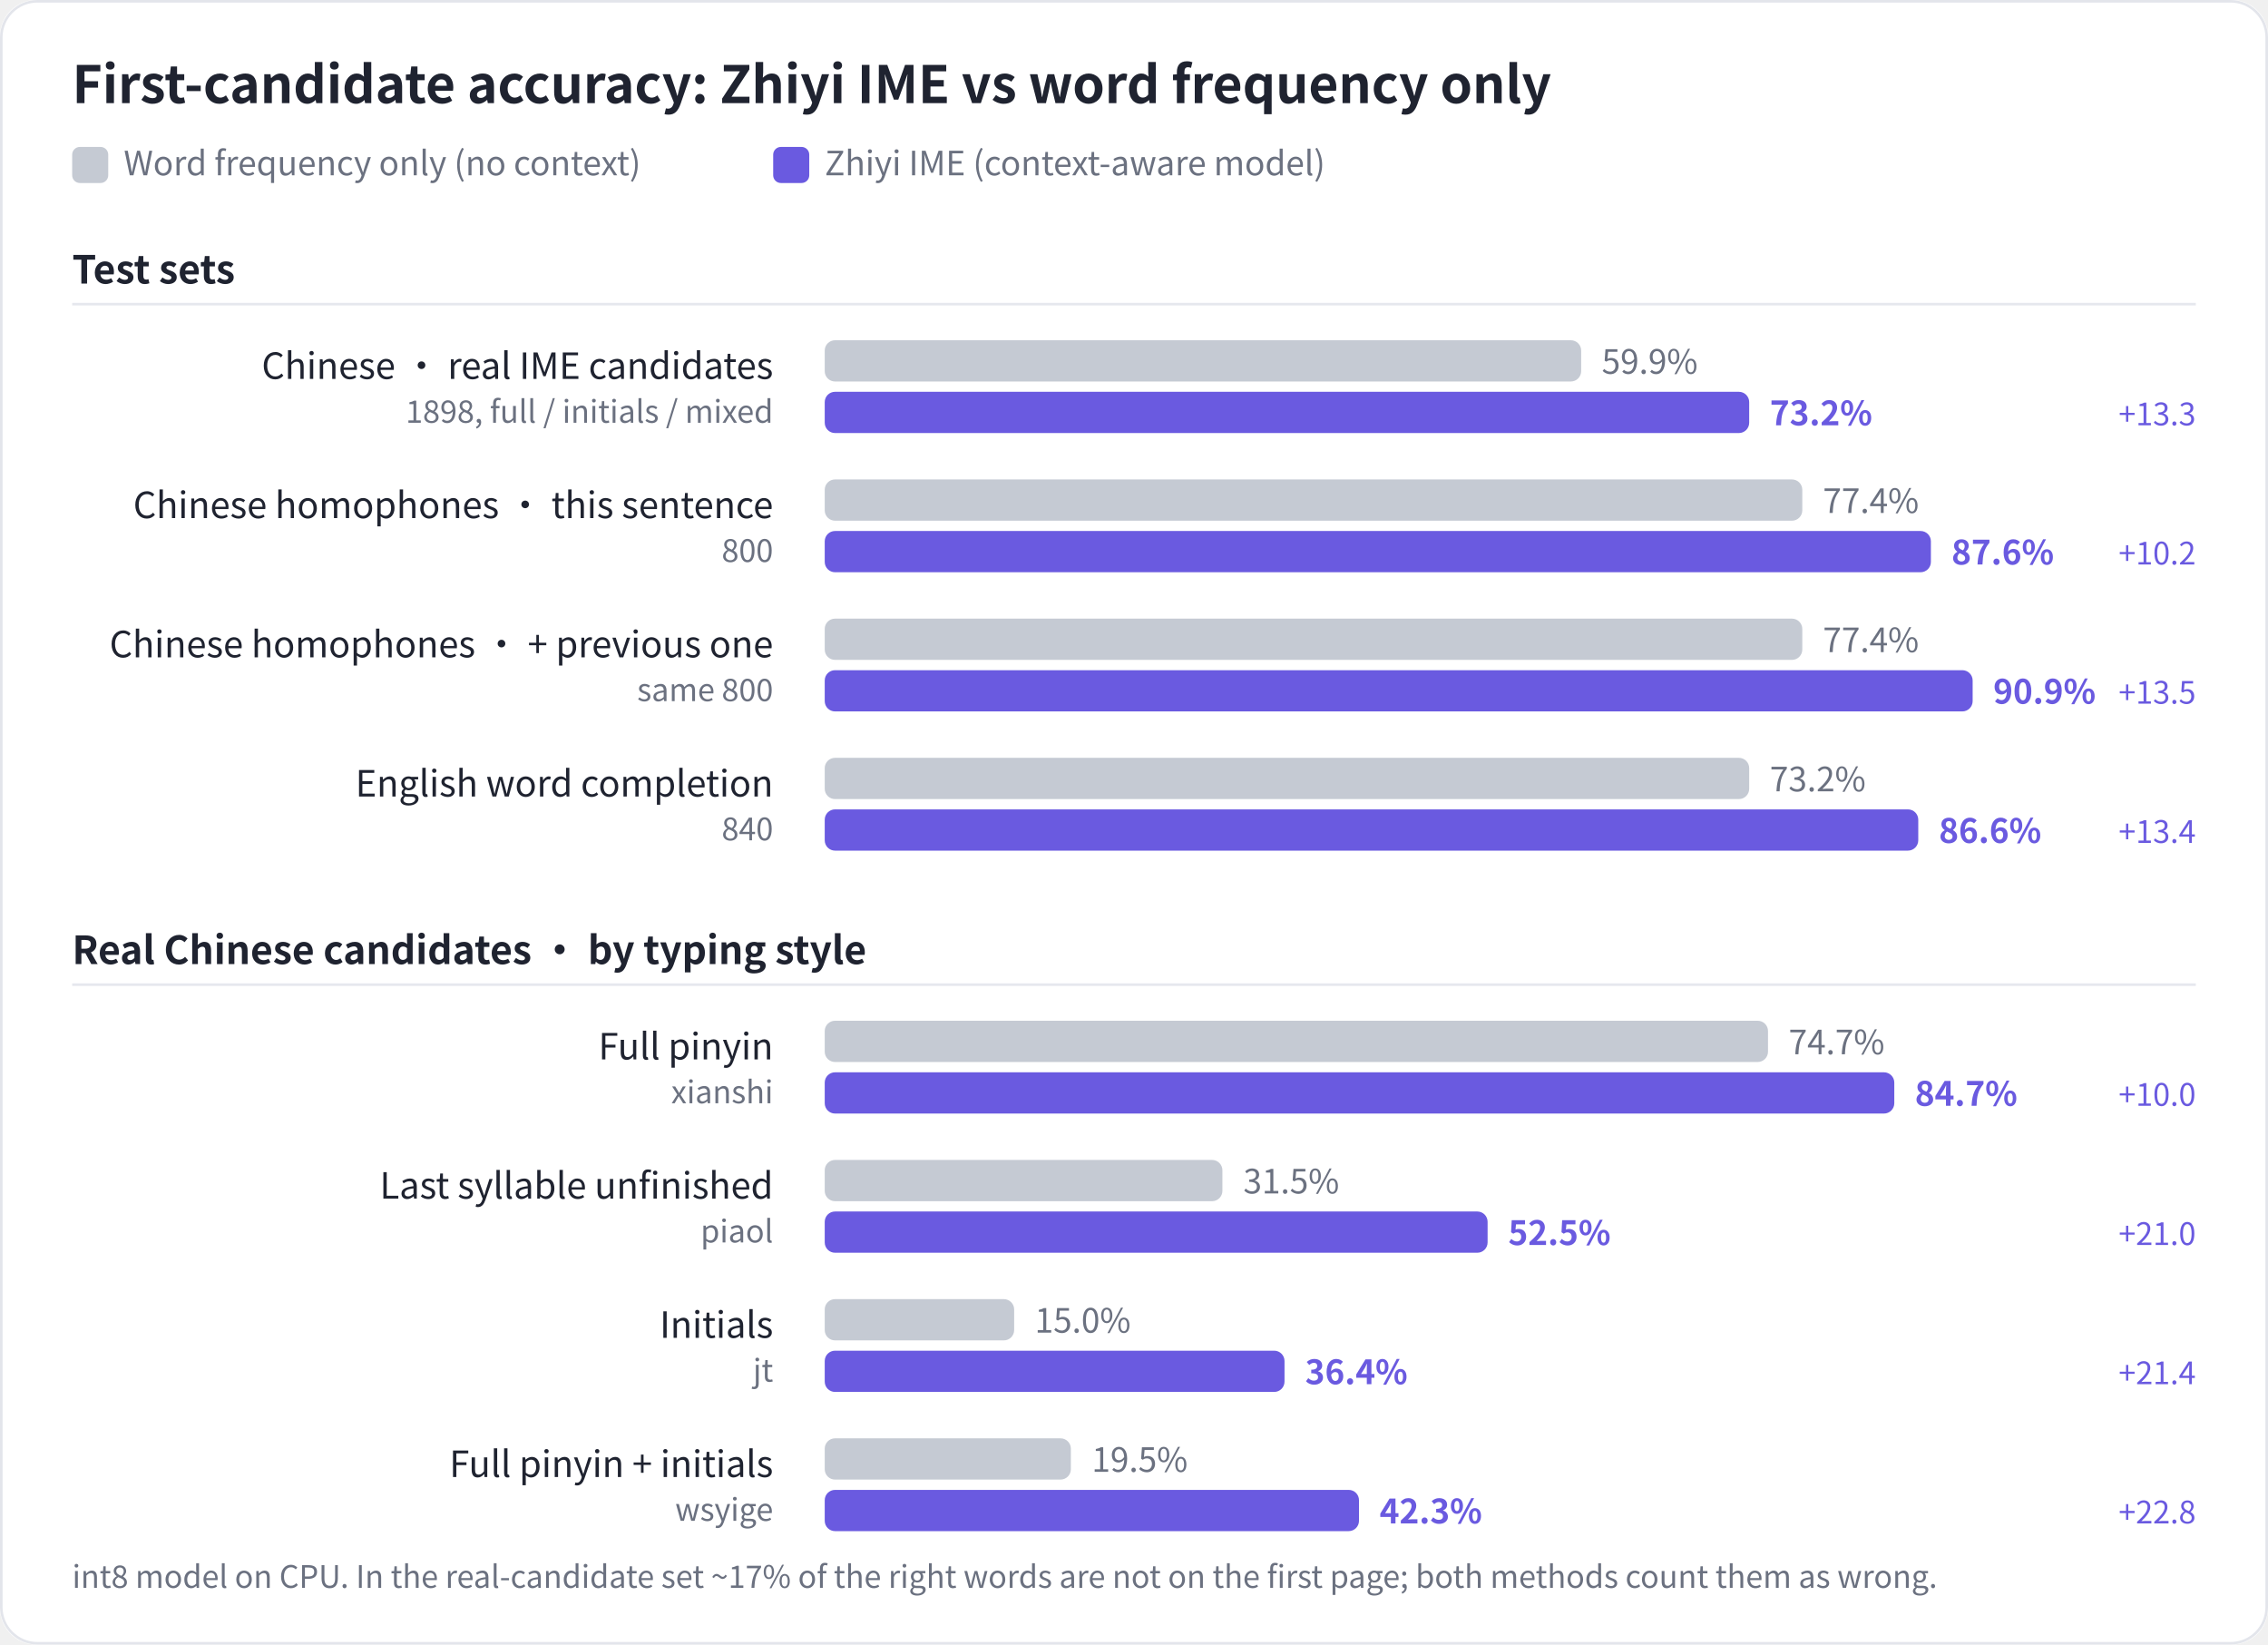
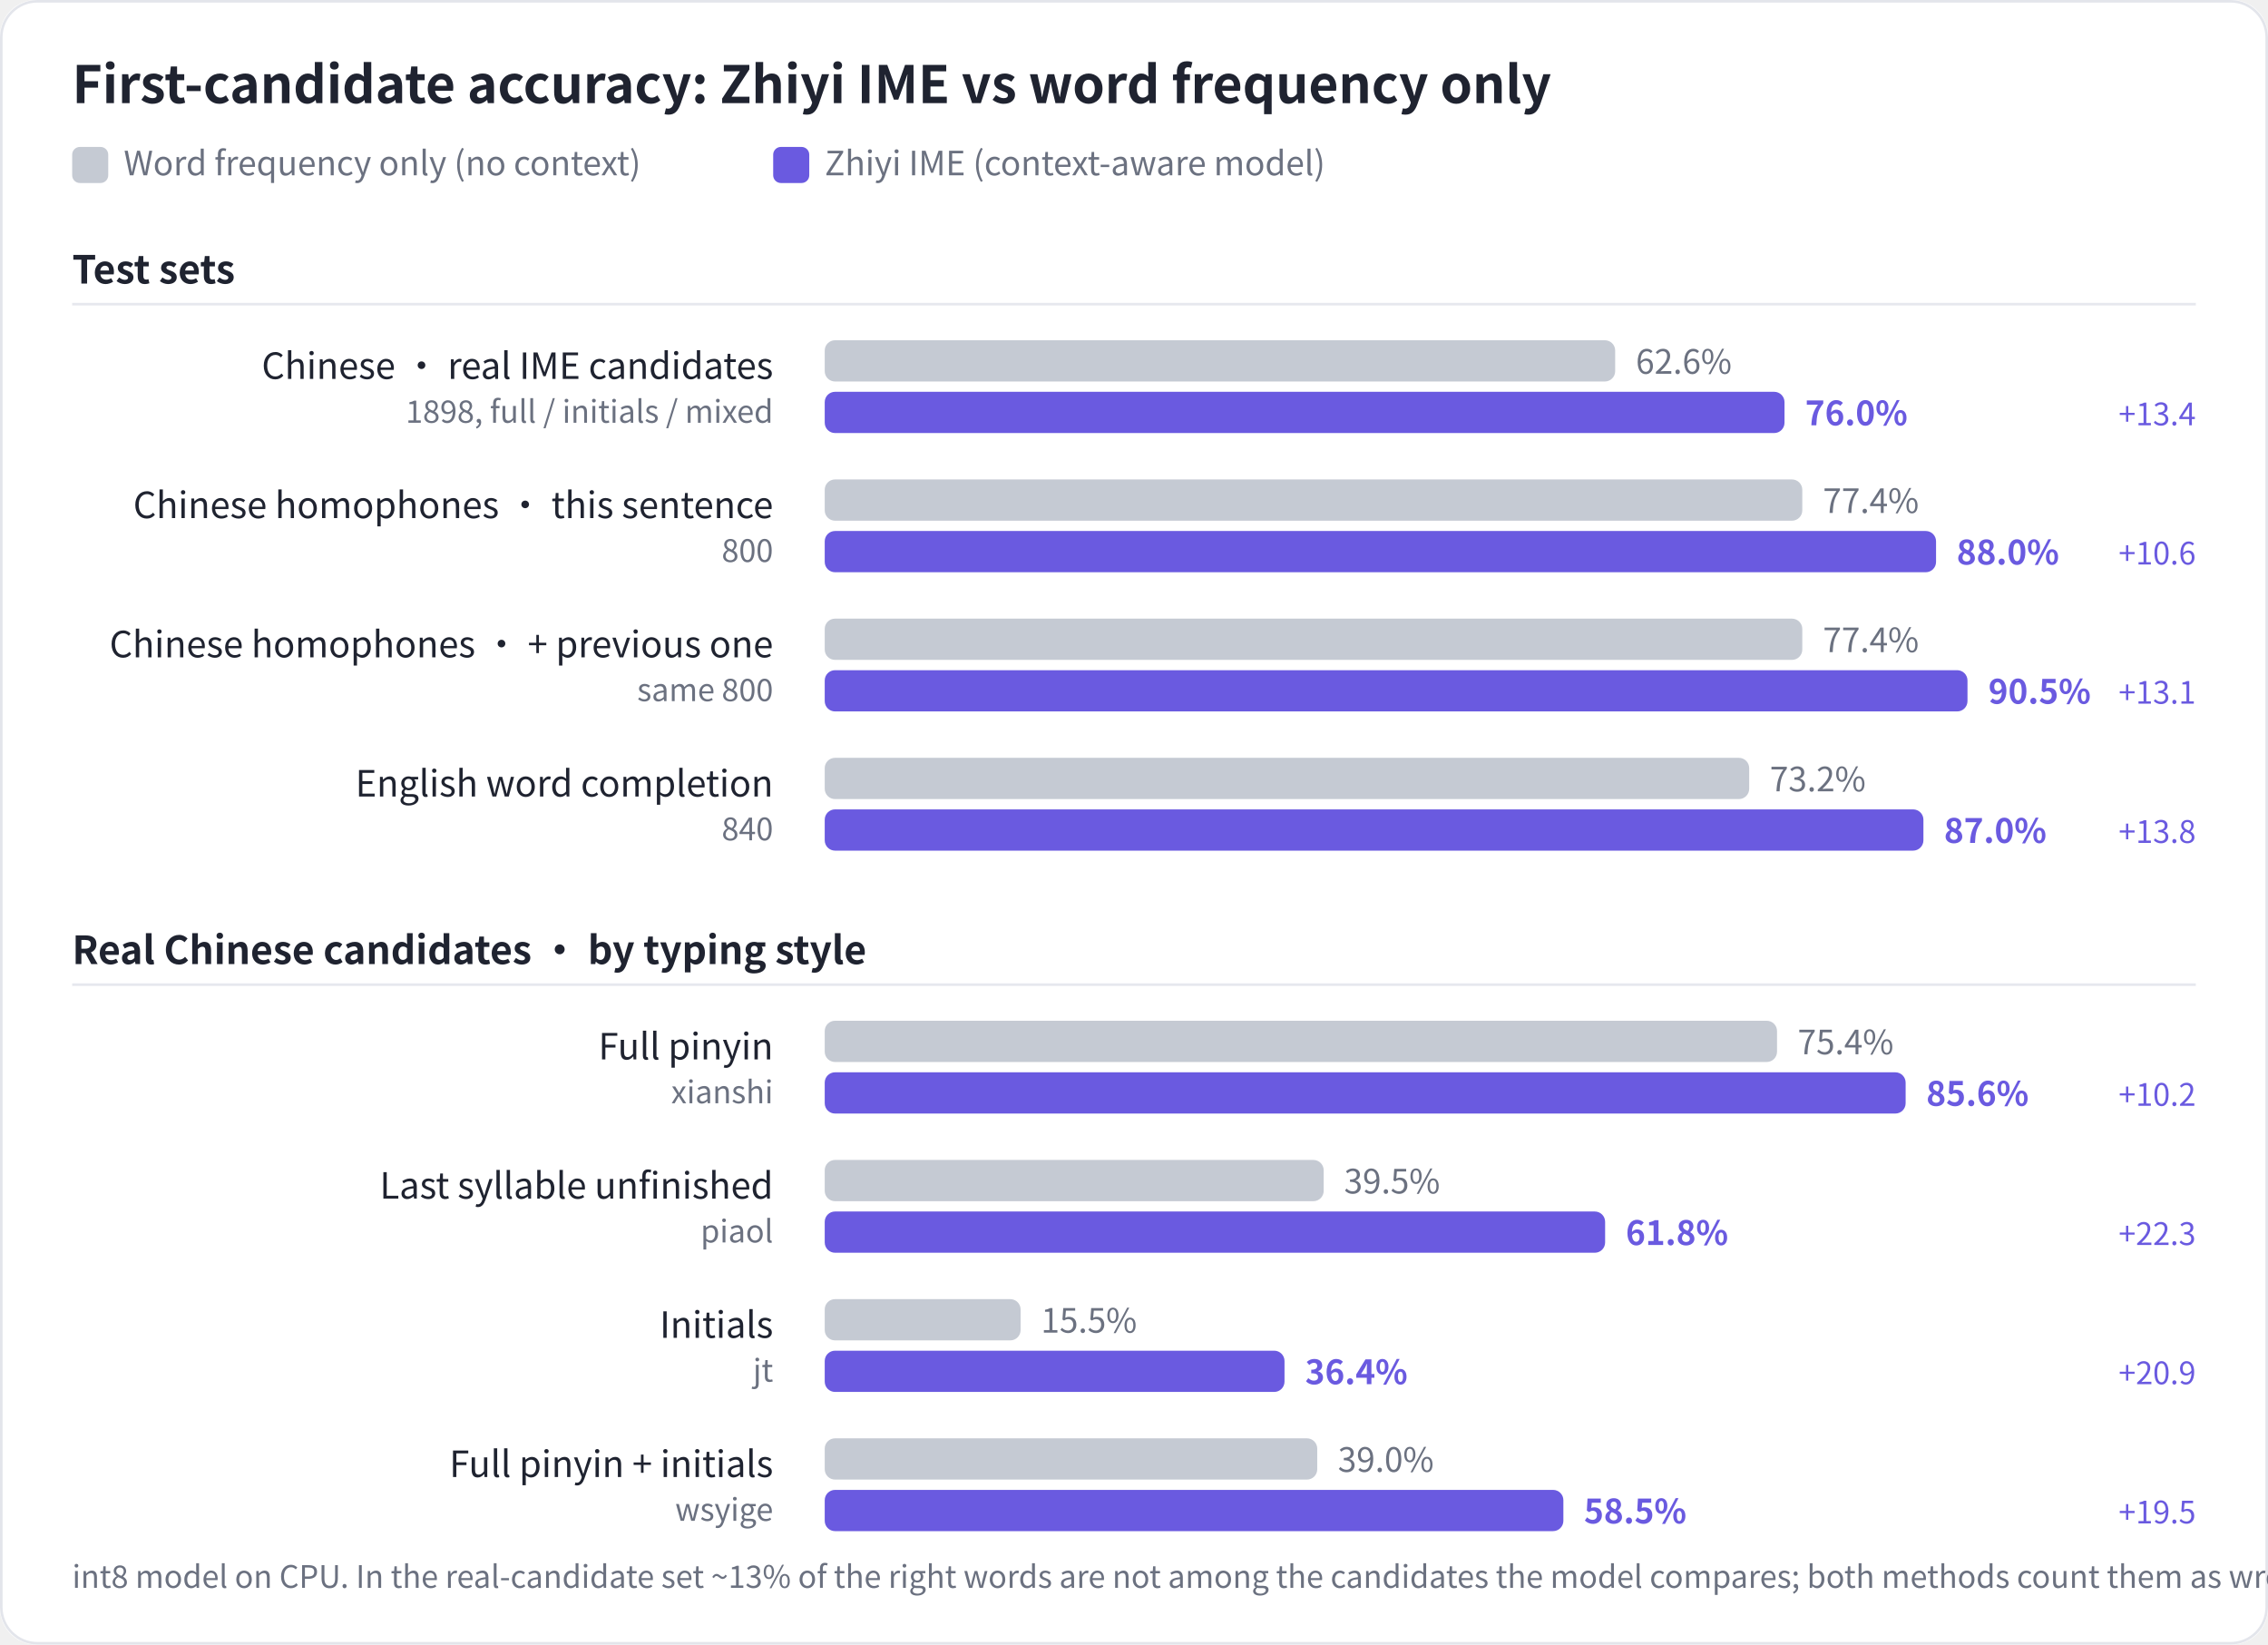
<svg xmlns="http://www.w3.org/2000/svg" width="880" height="638" viewBox="0 0 880 638" font-family="'Microsoft YaHei','PingFang SC','Noto Sans CJK SC','Segoe UI',sans-serif">
  <rect width="880" height="638" rx="14" fill="#FFFFFF" />
  <rect x="0.5" y="0.5" width="879" height="637" rx="14" fill="none" stroke="#E3E5EB" />
  <text x="28" y="40" font-size="20" font-weight="700" fill="#1F2330">First-candidate accuracy: Zhiyi IME vs word frequency only</text>
  <rect x="28" y="57" width="14" height="14" rx="3" fill="#C5CAD3" />
  <text x="48" y="68" font-size="13" fill="#6B7180">Word frequency only (no context)</text>
  <rect x="300" y="57" width="14" height="14" rx="3" fill="#6A5AE0" />
  <text x="320" y="68" font-size="13" fill="#6B7180">Zhiyi IME (context-aware model)</text>
  <text x="28" y="110" font-size="15" font-weight="700" fill="#1F2330">Test sets</text>
  <line x1="28" y1="118" x2="852" y2="118" stroke="#E6E8EE" />
  <text x="300" y="147.0" font-size="14" text-anchor="end" fill="#1F2330">Chinese · real IME candidates</text>
  <text x="300" y="164.0" font-size="12" text-anchor="end" fill="#6B7180">1898, full / initials / mixed</text>
-   <rect x="320" y="132" width="293.5" height="16" rx="4" fill="#C5CAD3" />
-   <text x="621.5" y="145" font-size="13" font-weight="400" fill="#6B7180">59.9%</text>
-   <rect x="320" y="152" width="358.7" height="16" rx="4" fill="#6A5AE0" />
-   <text x="686.7" y="165" font-size="13" font-weight="700" fill="#6A5AE0">73.2%</text>
-   <text x="852" y="165" font-size="12" text-anchor="end" fill="#6A5AE0">+13.3</text>
+   <rect x="320" y="132" width="306.7" height="16" rx="4" fill="#C5CAD3" />
+   <text x="634.7" y="145" font-size="13" font-weight="400" fill="#6B7180">62.6%</text>
+   <rect x="320" y="152" width="372.4" height="16" rx="4" fill="#6A5AE0" />
+   <text x="700.4" y="165" font-size="13" font-weight="700" fill="#6A5AE0">76.0%</text>
+   <text x="852" y="165" font-size="12" text-anchor="end" fill="#6A5AE0">+13.4</text>
  <text x="300" y="201.0" font-size="14" text-anchor="end" fill="#1F2330">Chinese homophones · this sentence</text>
  <text x="300" y="218.0" font-size="12" text-anchor="end" fill="#6B7180">800</text>
  <rect x="320" y="186" width="379.3" height="16" rx="4" fill="#C5CAD3" />
  <text x="707.3" y="199" font-size="13" font-weight="400" fill="#6B7180">77.4%</text>
-   <rect x="320" y="206" width="429.2" height="16" rx="4" fill="#6A5AE0" />
-   <text x="757.2" y="219" font-size="13" font-weight="700" fill="#6A5AE0">87.6%</text>
-   <text x="852" y="219" font-size="12" text-anchor="end" fill="#6A5AE0">+10.2</text>
+   <rect x="320" y="206" width="431.2" height="16" rx="4" fill="#6A5AE0" />
+   <text x="759.2" y="219" font-size="13" font-weight="700" fill="#6A5AE0">88.0%</text>
+   <text x="852" y="219" font-size="12" text-anchor="end" fill="#6A5AE0">+10.6</text>
  <text x="300" y="255.0" font-size="14" text-anchor="end" fill="#1F2330">Chinese homophones · + previous one</text>
  <text x="300" y="272.0" font-size="12" text-anchor="end" fill="#6B7180">same 800</text>
  <rect x="320" y="240" width="379.3" height="16" rx="4" fill="#C5CAD3" />
  <text x="707.3" y="253" font-size="13" font-weight="400" fill="#6B7180">77.4%</text>
-   <rect x="320" y="260" width="445.4" height="16" rx="4" fill="#6A5AE0" />
-   <text x="773.4" y="273" font-size="13" font-weight="700" fill="#6A5AE0">90.9%</text>
-   <text x="852" y="273" font-size="12" text-anchor="end" fill="#6A5AE0">+13.5</text>
+   <rect x="320" y="260" width="443.4" height="16" rx="4" fill="#6A5AE0" />
+   <text x="771.5" y="273" font-size="13" font-weight="700" fill="#6A5AE0">90.5%</text>
+   <text x="852" y="273" font-size="12" text-anchor="end" fill="#6A5AE0">+13.1</text>
  <text x="300" y="309.0" font-size="14" text-anchor="end" fill="#1F2330">English word completion</text>
  <text x="300" y="326.0" font-size="12" text-anchor="end" fill="#6B7180">840</text>
  <rect x="320" y="294" width="358.7" height="16" rx="4" fill="#C5CAD3" />
  <text x="686.7" y="307" font-size="13" font-weight="400" fill="#6B7180">73.2%</text>
-   <rect x="320" y="314" width="424.3" height="16" rx="4" fill="#6A5AE0" />
-   <text x="752.3" y="327" font-size="13" font-weight="700" fill="#6A5AE0">86.6%</text>
-   <text x="852" y="327" font-size="12" text-anchor="end" fill="#6A5AE0">+13.4</text>
+   <rect x="320" y="314" width="426.3" height="16" rx="4" fill="#6A5AE0" />
+   <text x="754.3" y="327" font-size="13" font-weight="700" fill="#6A5AE0">87.0%</text>
+   <text x="852" y="327" font-size="12" text-anchor="end" fill="#6A5AE0">+13.8</text>
  <text x="28" y="374" font-size="15" font-weight="700" fill="#1F2330">Real Chinese candidates · by typing style</text>
  <line x1="28" y1="382" x2="852" y2="382" stroke="#E6E8EE" />
  <text x="300" y="411.0" font-size="14" text-anchor="end" fill="#1F2330">Full pinyin</text>
  <text x="300" y="428.0" font-size="12" text-anchor="end" fill="#6B7180">xianshi</text>
-   <rect x="320" y="396" width="366.0" height="16" rx="4" fill="#C5CAD3" />
-   <text x="694.0" y="409" font-size="13" font-weight="400" fill="#6B7180">74.7%</text>
-   <rect x="320" y="416" width="415.0" height="16" rx="4" fill="#6A5AE0" />
-   <text x="743.0" y="429" font-size="13" font-weight="700" fill="#6A5AE0">84.7%</text>
-   <text x="852" y="429" font-size="12" text-anchor="end" fill="#6A5AE0">+10.0</text>
+   <rect x="320" y="396" width="369.5" height="16" rx="4" fill="#C5CAD3" />
+   <text x="697.5" y="409" font-size="13" font-weight="400" fill="#6B7180">75.4%</text>
+   <rect x="320" y="416" width="419.4" height="16" rx="4" fill="#6A5AE0" />
+   <text x="747.4" y="429" font-size="13" font-weight="700" fill="#6A5AE0">85.6%</text>
+   <text x="852" y="429" font-size="12" text-anchor="end" fill="#6A5AE0">+10.2</text>
  <text x="300" y="465.0" font-size="14" text-anchor="end" fill="#1F2330">Last syllable unfinished</text>
  <text x="300" y="482.0" font-size="12" text-anchor="end" fill="#6B7180">piaol</text>
-   <rect x="320" y="450" width="154.3" height="16" rx="4" fill="#C5CAD3" />
-   <text x="482.4" y="463" font-size="13" font-weight="400" fill="#6B7180">31.5%</text>
-   <rect x="320" y="470" width="257.2" height="16" rx="4" fill="#6A5AE0" />
-   <text x="585.2" y="483" font-size="13" font-weight="700" fill="#6A5AE0">52.5%</text>
-   <text x="852" y="483" font-size="12" text-anchor="end" fill="#6A5AE0">+21.0</text>
+   <rect x="320" y="450" width="193.6" height="16" rx="4" fill="#C5CAD3" />
+   <text x="521.5" y="463" font-size="13" font-weight="400" fill="#6B7180">39.5%</text>
+   <rect x="320" y="470" width="302.8" height="16" rx="4" fill="#6A5AE0" />
+   <text x="630.8" y="483" font-size="13" font-weight="700" fill="#6A5AE0">61.8%</text>
+   <text x="852" y="483" font-size="12" text-anchor="end" fill="#6A5AE0">+22.3</text>
  <text x="300" y="519.0" font-size="14" text-anchor="end" fill="#1F2330">Initials</text>
  <text x="300" y="536.0" font-size="12" text-anchor="end" fill="#6B7180">jt</text>
-   <rect x="320" y="504" width="73.5" height="16" rx="4" fill="#C5CAD3" />
-   <text x="401.5" y="517" font-size="13" font-weight="400" fill="#6B7180">15.0%</text>
+   <rect x="320" y="504" width="76.0" height="16" rx="4" fill="#C5CAD3" />
+   <text x="403.9" y="517" font-size="13" font-weight="400" fill="#6B7180">15.5%</text>
  <rect x="320" y="524" width="178.4" height="16" rx="4" fill="#6A5AE0" />
  <text x="506.4" y="537" font-size="13" font-weight="700" fill="#6A5AE0">36.4%</text>
-   <text x="852" y="537" font-size="12" text-anchor="end" fill="#6A5AE0">+21.4</text>
+   <text x="852" y="537" font-size="12" text-anchor="end" fill="#6A5AE0">+20.9</text>
  <text x="300" y="573.0" font-size="14" text-anchor="end" fill="#1F2330">Full pinyin + initials</text>
  <text x="300" y="590.0" font-size="12" text-anchor="end" fill="#6B7180">wsyige</text>
-   <rect x="320" y="558" width="95.5" height="16" rx="4" fill="#C5CAD3" />
-   <text x="423.6" y="571" font-size="13" font-weight="400" fill="#6B7180">19.5%</text>
-   <rect x="320" y="578" width="207.3" height="16" rx="4" fill="#6A5AE0" />
-   <text x="535.3" y="591" font-size="13" font-weight="700" fill="#6A5AE0">42.3%</text>
-   <text x="852" y="591" font-size="12" text-anchor="end" fill="#6A5AE0">+22.8</text>
-   <text x="28" y="616" font-size="12" fill="#6B7180">int8 model on CPU. In the real-candidate set ~17% of the right words are not on the first page; both methods count them as wrong.</text>
+   <rect x="320" y="558" width="191.1" height="16" rx="4" fill="#C5CAD3" />
+   <text x="519.1" y="571" font-size="13" font-weight="400" fill="#6B7180">39.0%</text>
+   <rect x="320" y="578" width="286.6" height="16" rx="4" fill="#6A5AE0" />
+   <text x="614.6" y="591" font-size="13" font-weight="700" fill="#6A5AE0">58.5%</text>
+   <text x="852" y="591" font-size="12" text-anchor="end" fill="#6A5AE0">+19.5</text>
+   <text x="28" y="616" font-size="12" fill="#6B7180">int8 model on CPU. In the real-candidate set ~13% of the right words are not among the candidates the model compares; both methods count them as wrong.</text>
</svg>
